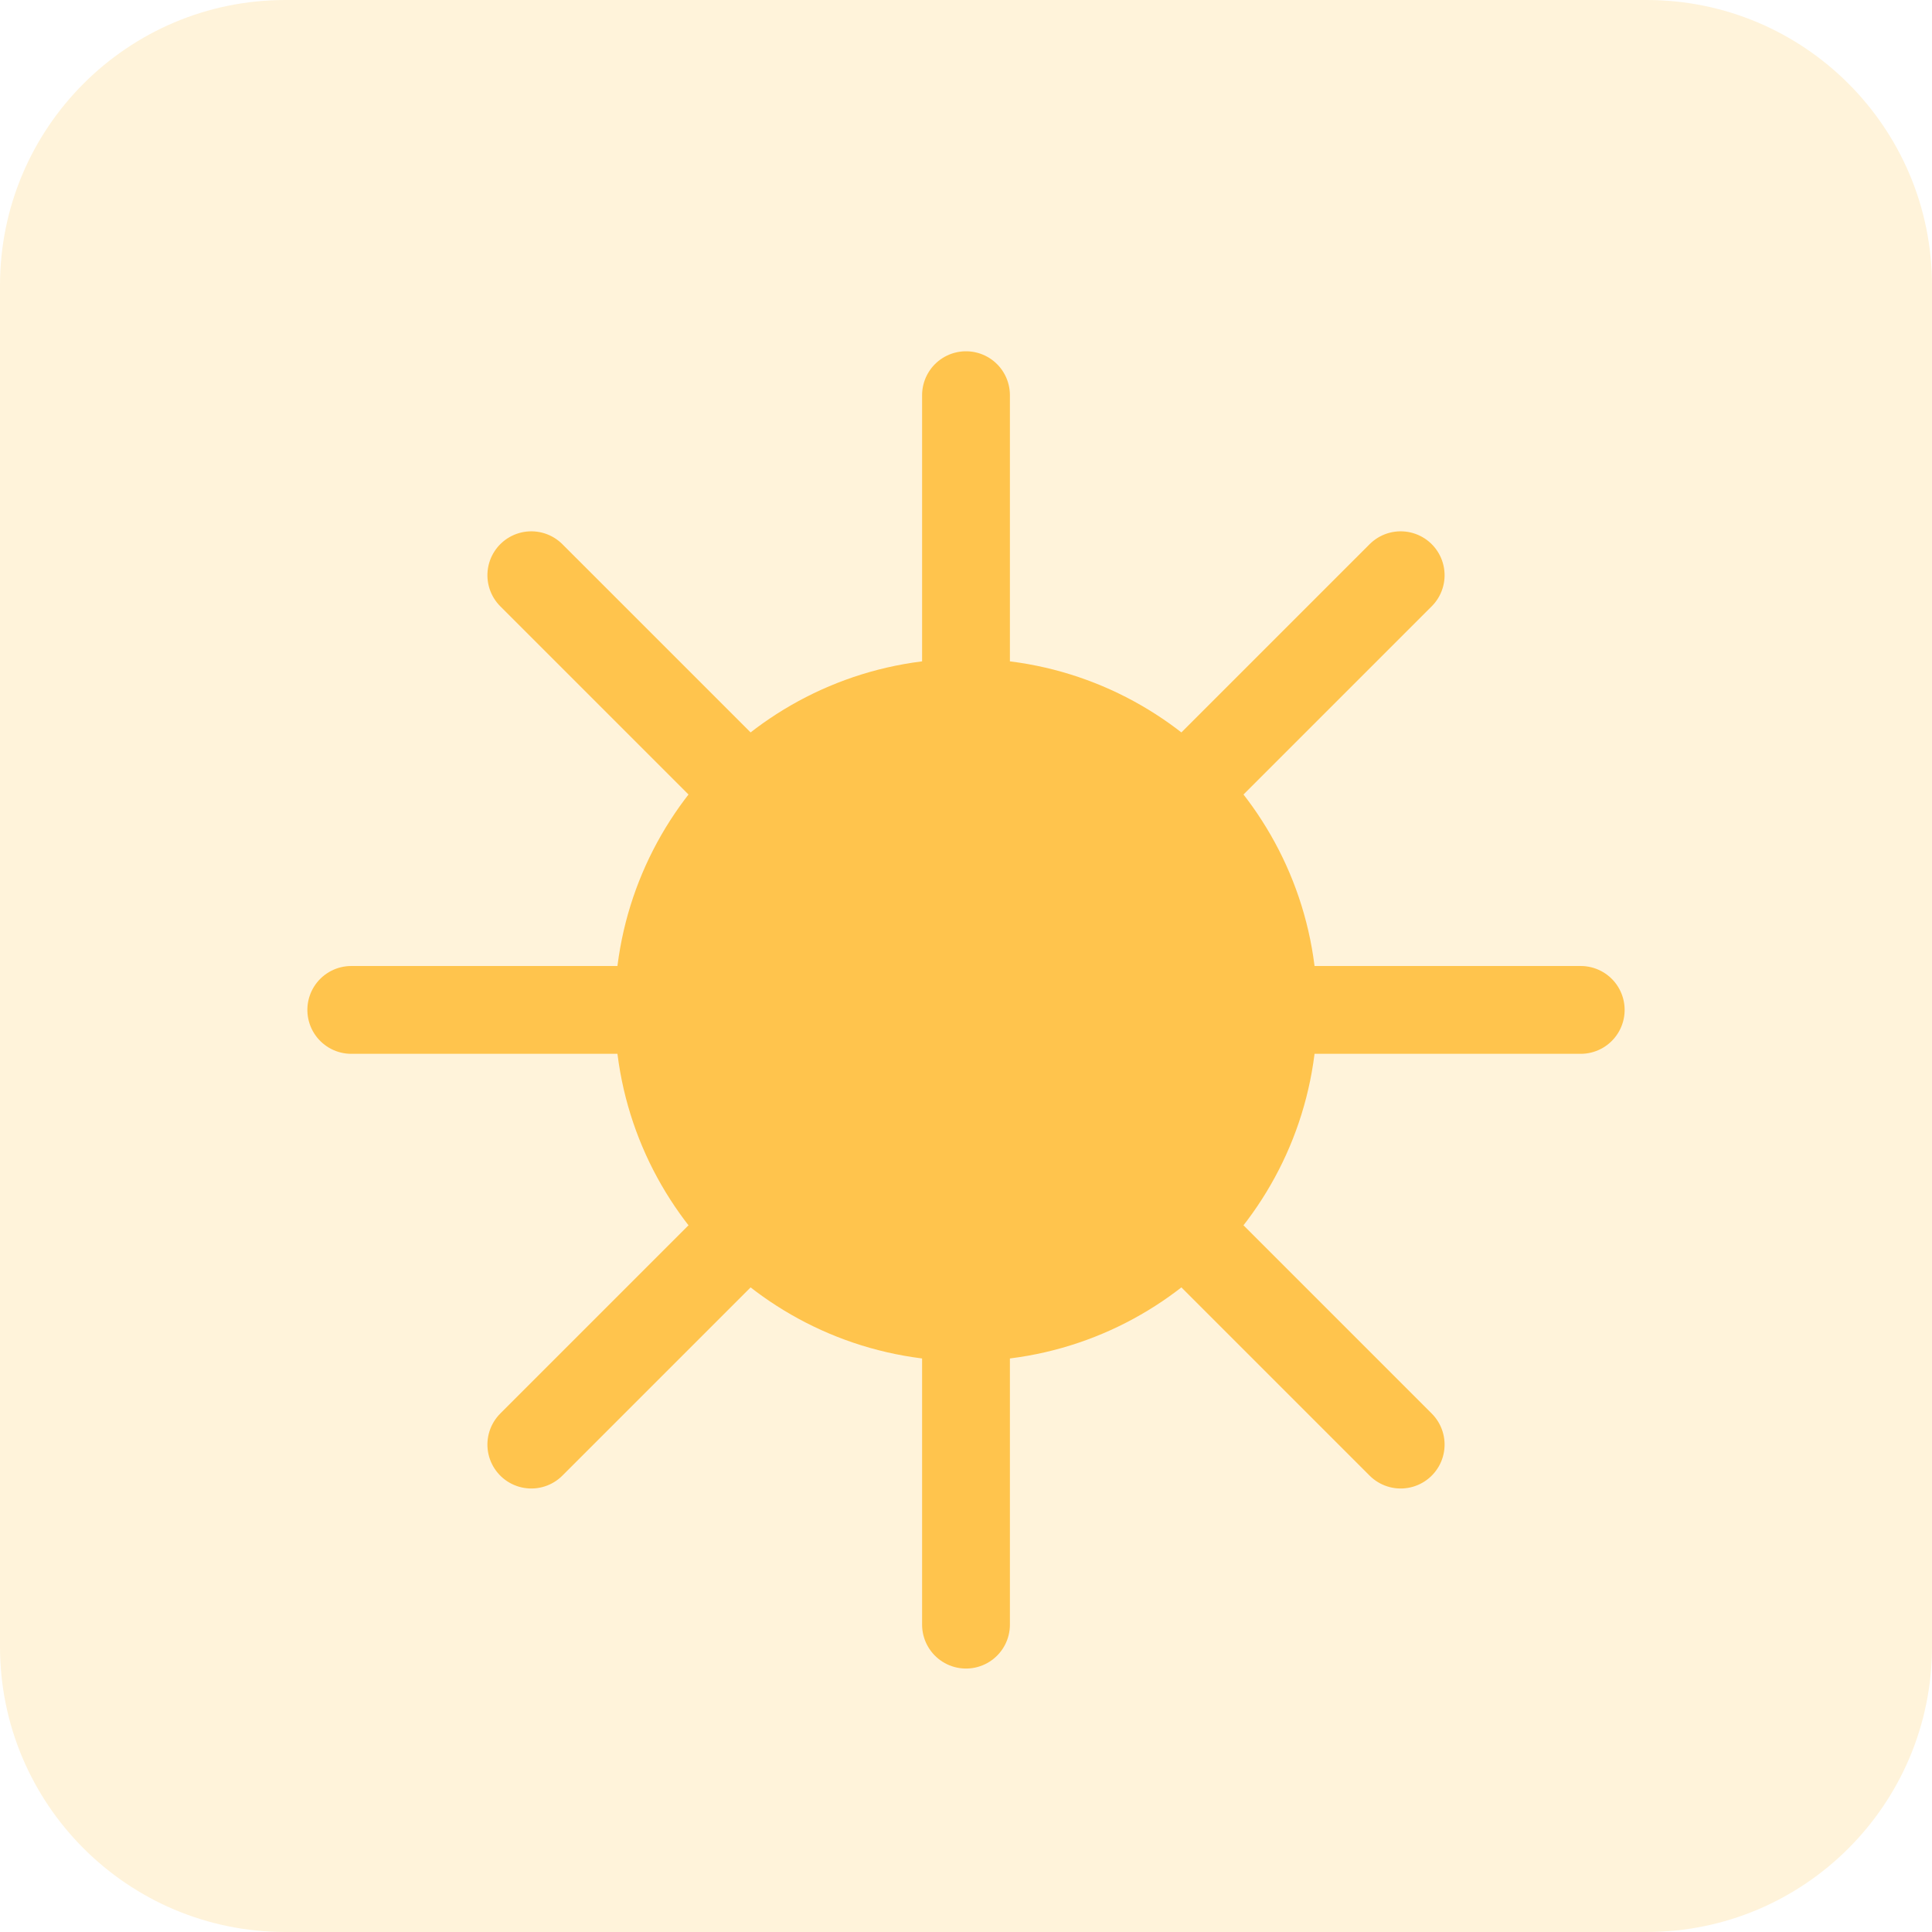
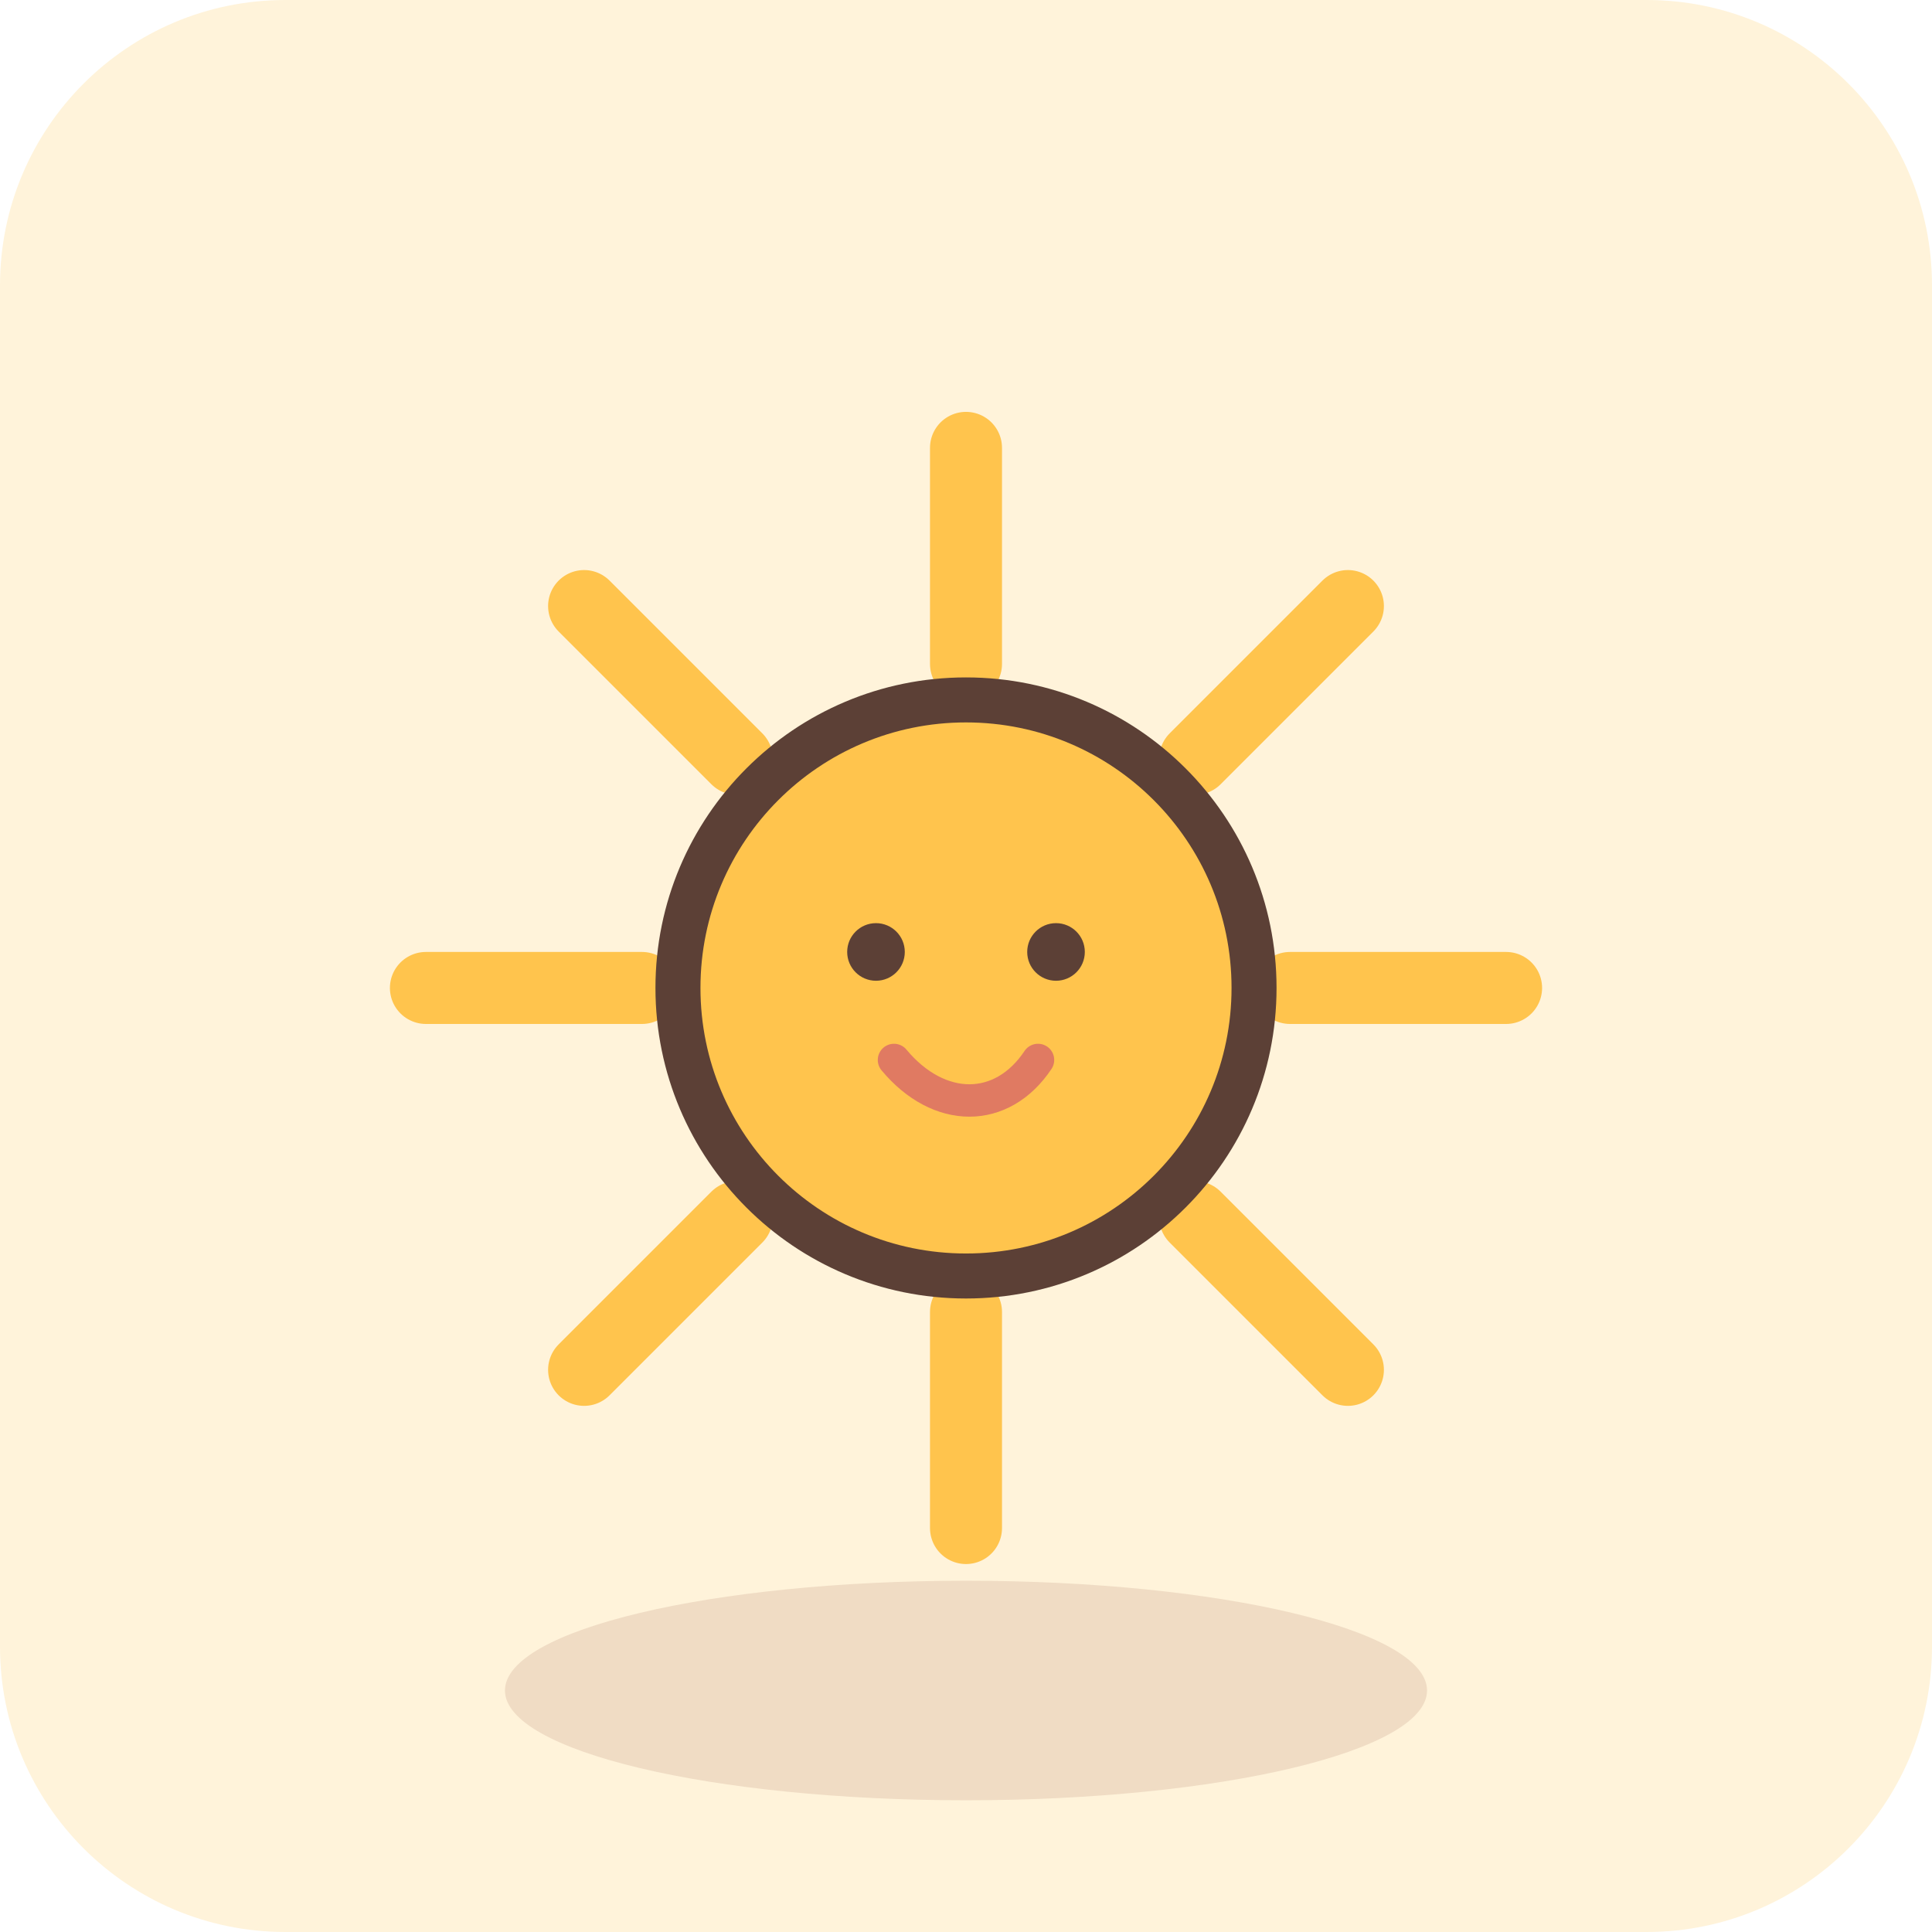
<svg xmlns="http://www.w3.org/2000/svg" viewBox="0 0 88 88">
  <rect width="88" height="88" rx="13" fill="#fff3da" />
-   <circle cx="44" cy="46" r="16" fill="#ffc44d" />
-   <line x1="44" y1="46" x2="44" y2="18" stroke="#ffc44d" stroke-width="4" stroke-linecap="round" transform="rotate(0 44 46)" />
-   <line x1="44" y1="46" x2="44" y2="18" stroke="#ffc44d" stroke-width="4" stroke-linecap="round" transform="rotate(45 44 46)" />
-   <line x1="44" y1="46" x2="44" y2="18" stroke="#ffc44d" stroke-width="4" stroke-linecap="round" transform="rotate(90 44 46)" />
-   <line x1="44" y1="46" x2="44" y2="18" stroke="#ffc44d" stroke-width="4" stroke-linecap="round" transform="rotate(135 44 46)" />
-   <line x1="44" y1="46" x2="44" y2="18" stroke="#ffc44d" stroke-width="4" stroke-linecap="round" transform="rotate(180 44 46)" />
-   <line x1="44" y1="46" x2="44" y2="18" stroke="#ffc44d" stroke-width="4" stroke-linecap="round" transform="rotate(225 44 46)" />
-   <line x1="44" y1="46" x2="44" y2="18" stroke="#ffc44d" stroke-width="4" stroke-linecap="round" transform="rotate(270 44 46)" />
-   <line x1="44" y1="46" x2="44" y2="18" stroke="#ffc44d" stroke-width="4" stroke-linecap="round" transform="rotate(315 44 46)" />
+   <ellipse cx="44" cy="77" rx="21" ry="5" fill="#f0dcc4" />
+   <g transform="translate(44 45) scale(0.82)">
+     <g>
+       <line x1="0" y1="-18" x2="0" y2="-30" stroke="#ffc44d" stroke-width="4" stroke-linecap="round" transform="rotate(0)" />
+       <line x1="0" y1="-18" x2="0" y2="-30" stroke="#ffc44d" stroke-width="4" stroke-linecap="round" transform="rotate(45)" />
+       <line x1="0" y1="-18" x2="0" y2="-30" stroke="#ffc44d" stroke-width="4" stroke-linecap="round" transform="rotate(90)" />
+       <line x1="0" y1="-18" x2="0" y2="-30" stroke="#ffc44d" stroke-width="4" stroke-linecap="round" transform="rotate(135)" />
+       <line x1="0" y1="-18" x2="0" y2="-30" stroke="#ffc44d" stroke-width="4" stroke-linecap="round" transform="rotate(180)" />
+       <line x1="0" y1="-18" x2="0" y2="-30" stroke="#ffc44d" stroke-width="4" stroke-linecap="round" transform="rotate(225)" />
+       <line x1="0" y1="-18" x2="0" y2="-30" stroke="#ffc44d" stroke-width="4" stroke-linecap="round" transform="rotate(270)" />
+       <line x1="0" y1="-18" x2="0" y2="-30" stroke="#ffc44d" stroke-width="4" stroke-linecap="round" transform="rotate(315)" />
+       <circle r="16" fill="#ffc44d" stroke="#5c4036" stroke-width="2.5" stroke-linejoin="round" stroke-linecap="round" />
+       <circle cx="-5" cy="-2" r="1.6" fill="#5c4036" />
+       <circle cx="5" cy="-2" r="1.6" fill="#5c4036" />
+       <path d="M-4 4c2.5 3 6 3 8 0" stroke="#e07a62" stroke-width="1.8" fill="none" stroke-linecap="round" />
+     </g>
+   </g>
</svg>
